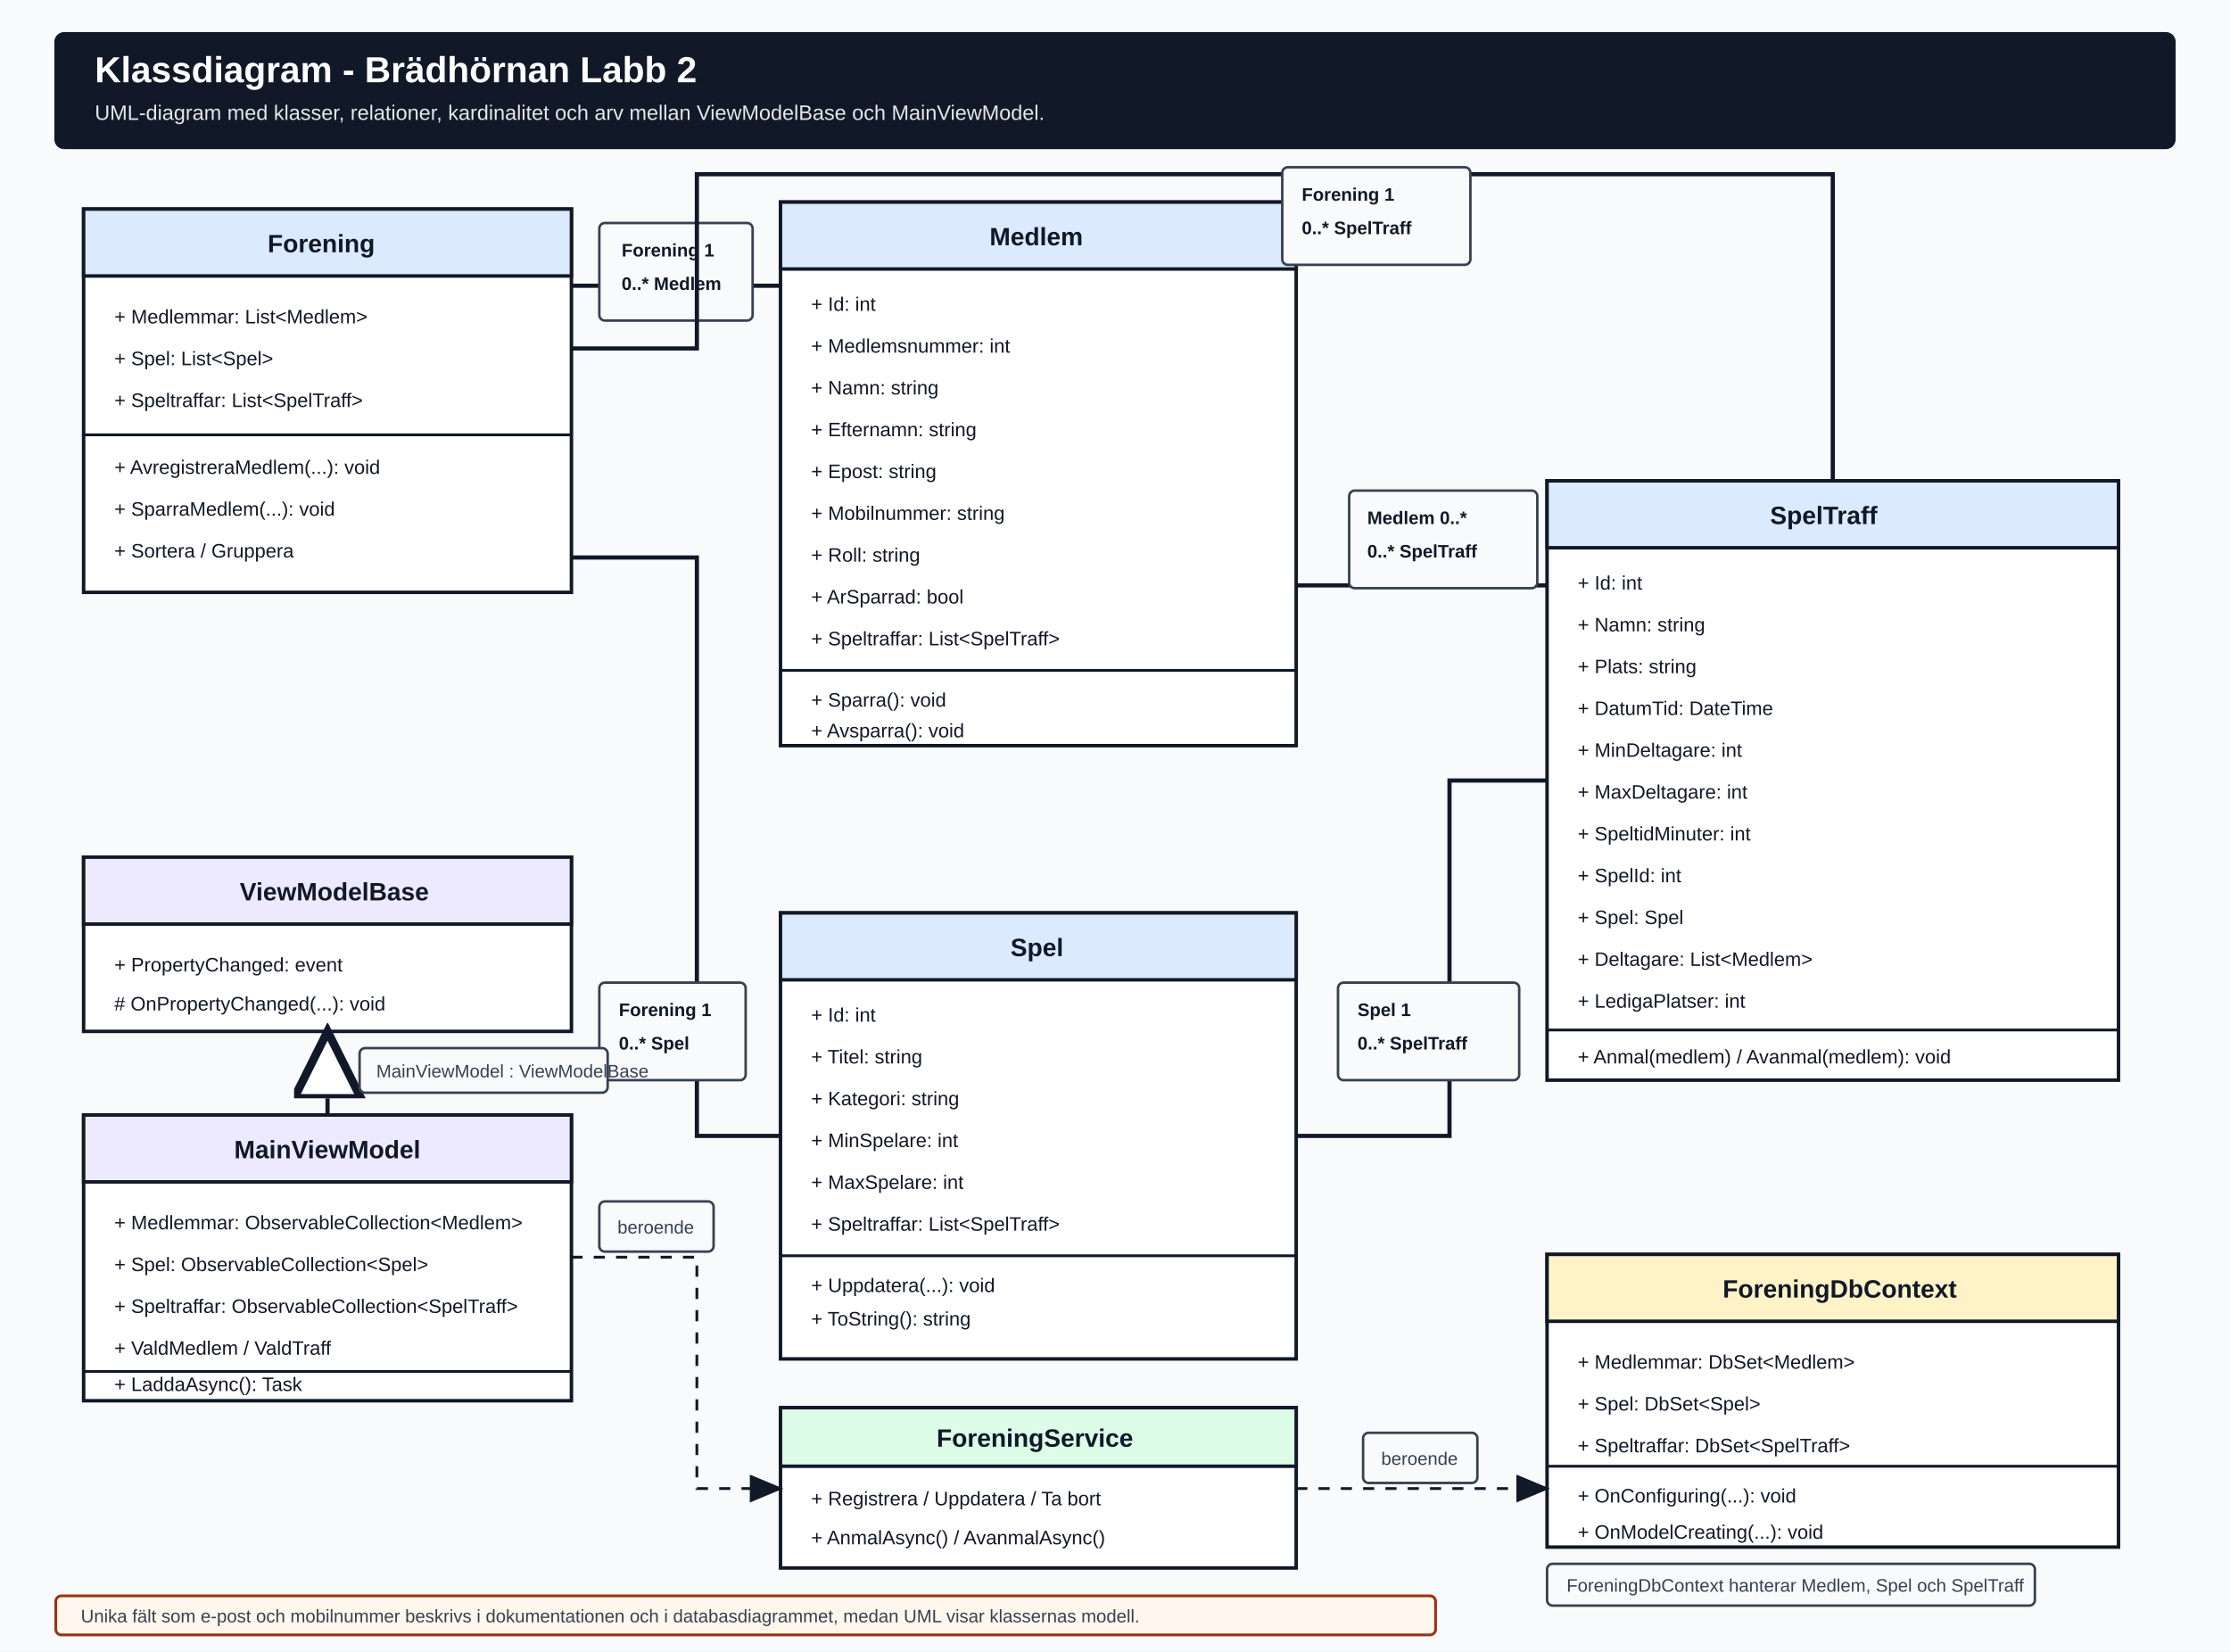
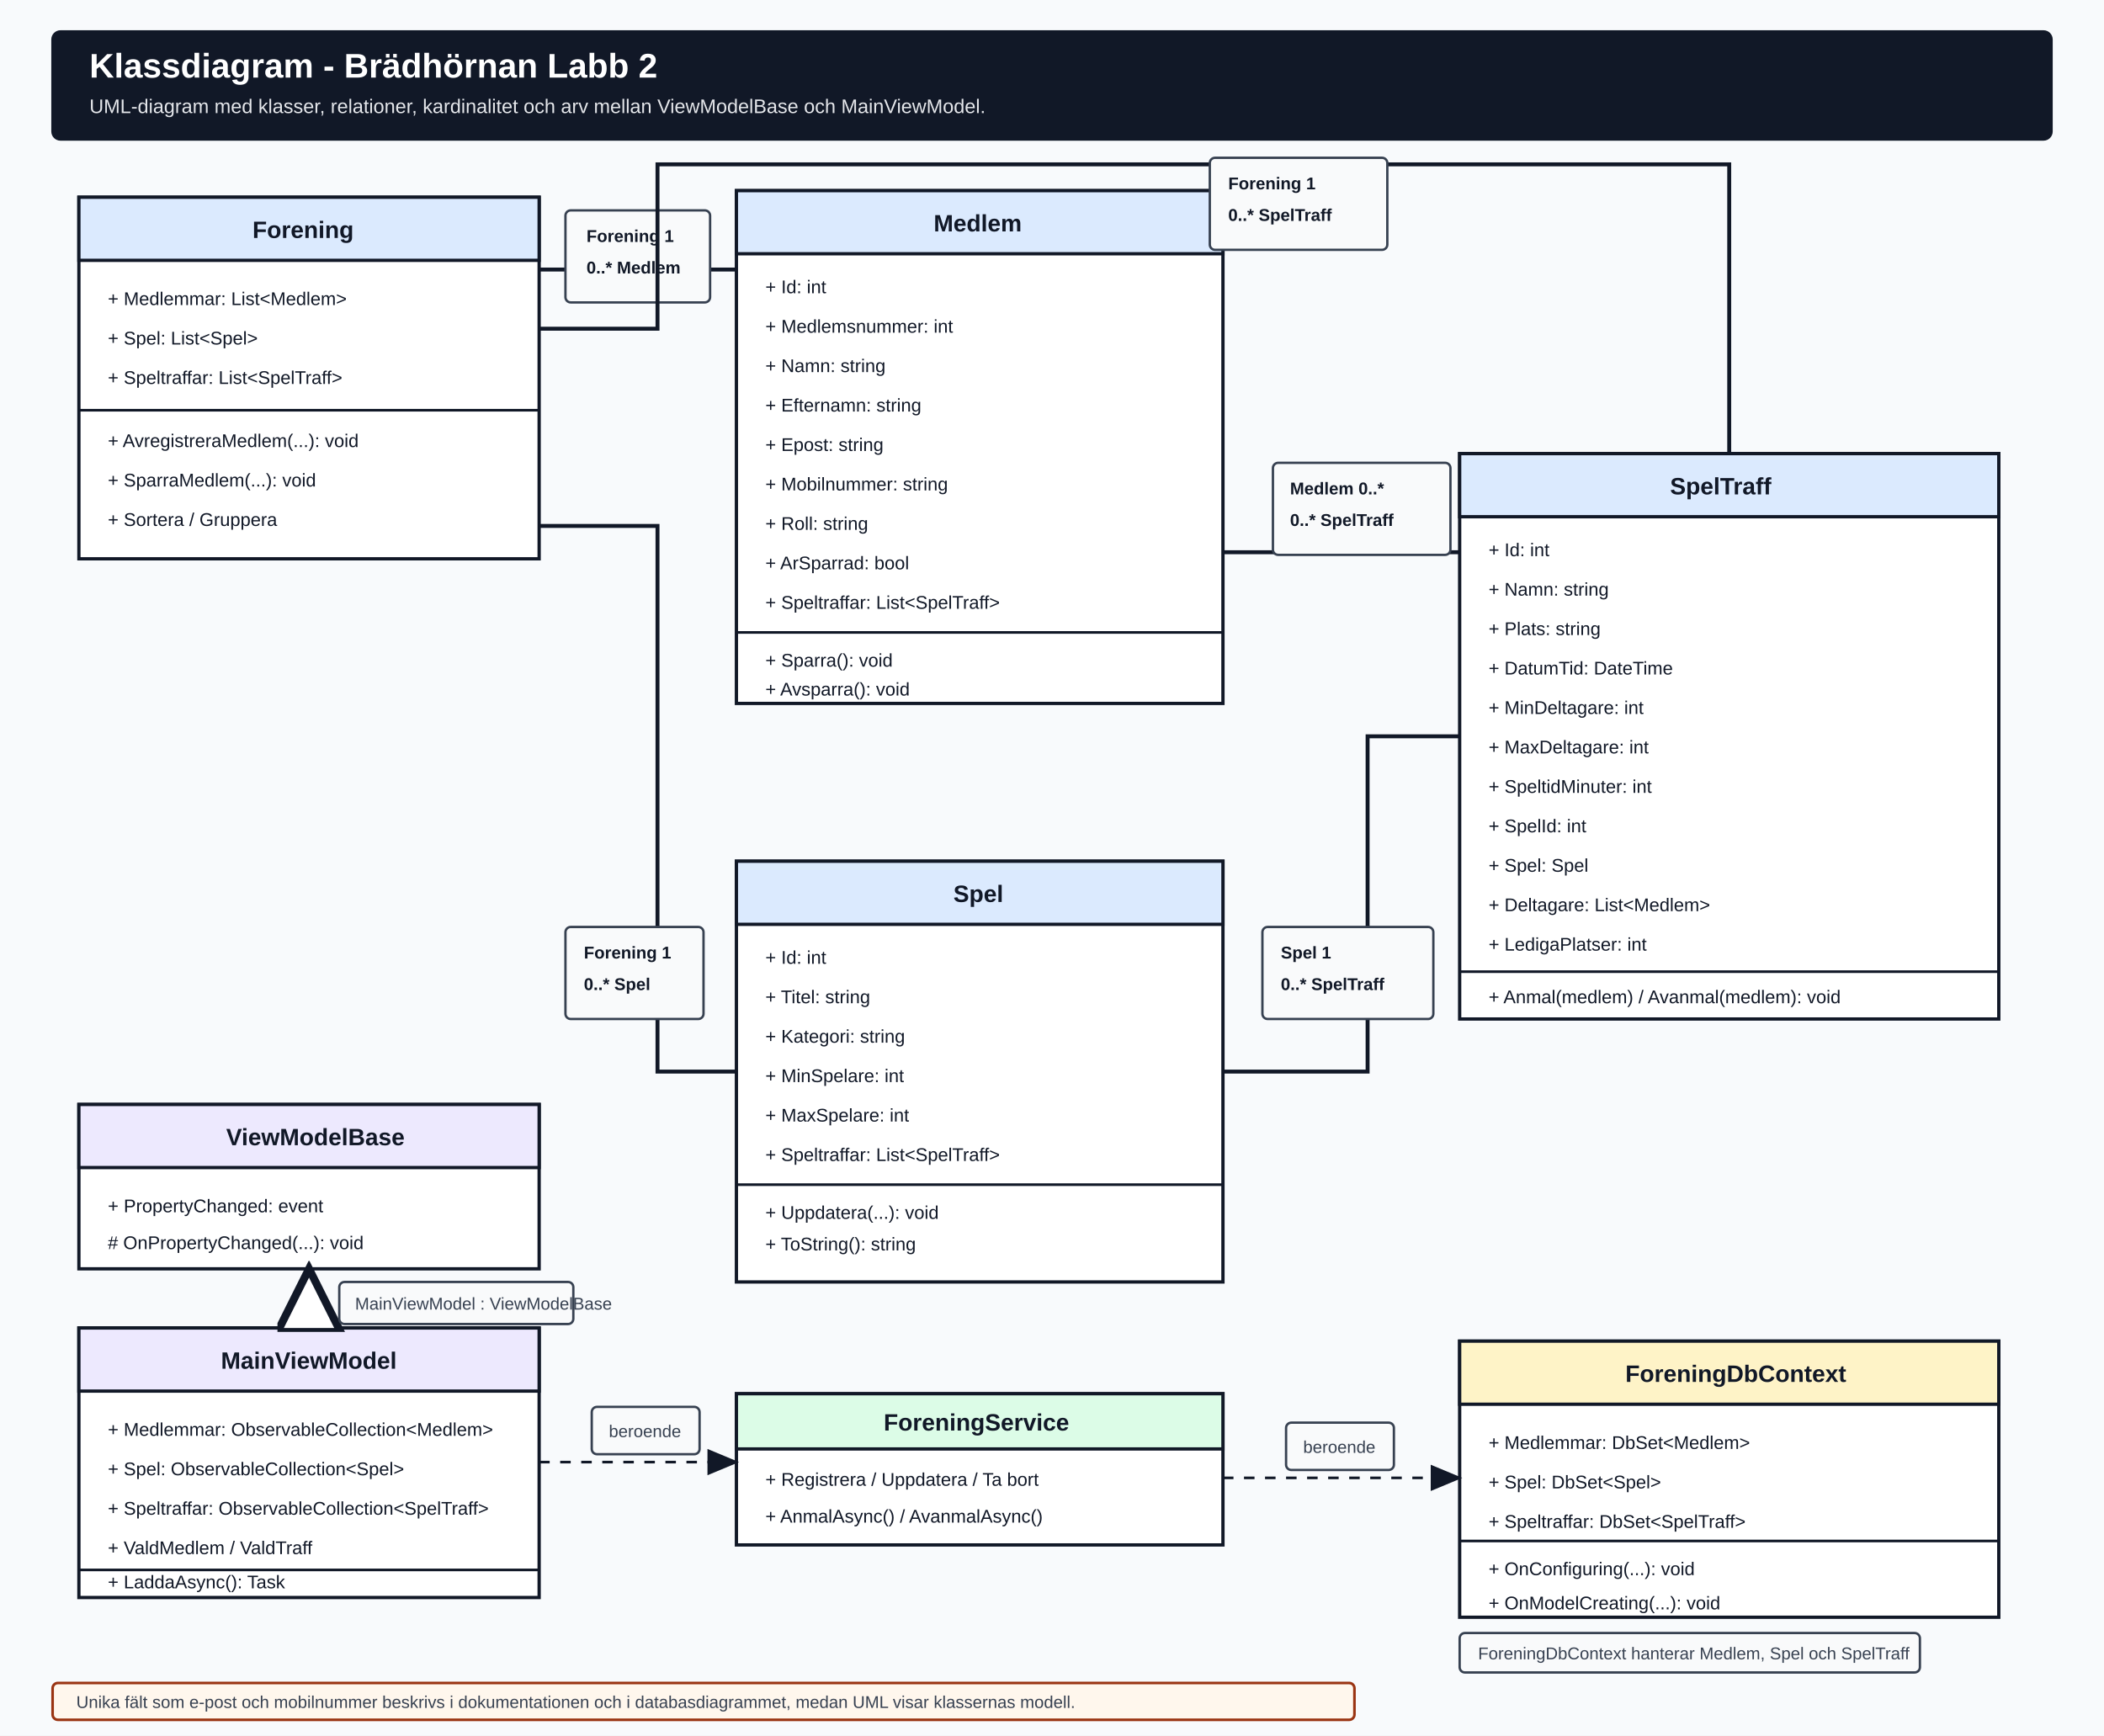
- <svg xmlns="http://www.w3.org/2000/svg" width="1600" height="1185" viewBox="0 0 1600 1185">
+ <svg xmlns="http://www.w3.org/2000/svg" width="1600" height="1320" viewBox="0 0 1600 1320">
  <style>
    .page { fill: #f8fafc; }
    .titleBox { fill: #111827; stroke: #111827; stroke-width: 2; }
    .title { font: bold 26px Arial, sans-serif; fill: #ffffff; }
    .subtitle { font: 15px Arial, sans-serif; fill: #e5e7eb; }
    .classBox { fill: #ffffff; stroke: #111827; stroke-width: 2.5; }
    .domainHead { fill: #dbeafe; stroke: #111827; stroke-width: 2.5; }
    .serviceHead { fill: #dcfce7; stroke: #111827; stroke-width: 2.5; }
    .viewHead { fill: #ede9fe; stroke: #111827; stroke-width: 2.5; }
    .dbHead { fill: #fef3c7; stroke: #111827; stroke-width: 2.5; }
    .sectionLine { stroke: #111827; stroke-width: 2; }
    .className { font: bold 18px Arial, sans-serif; fill: #111827; }
    .member { font: 14px Arial, sans-serif; fill: #111827; }
    .method { font: 14px Arial, sans-serif; fill: #111827; }
    .assoc { stroke: #111827; stroke-width: 3; fill: none; }
    .useLine { stroke: #111827; stroke-width: 2; stroke-dasharray: 8 8; fill: none; marker-end: url(#arrow); }
    .inherit { stroke: #111827; stroke-width: 3; fill: none; marker-end: url(#inheritArrow); }
    .labelBox { fill: #f9fafb; stroke: #374151; stroke-width: 1.8; }
    .label { font: bold 13px Arial, sans-serif; fill: #111827; }
    .small { font: 13px Arial, sans-serif; fill: #374151; }
    .legend { fill: #fff7ed; stroke: #9a3412; stroke-width: 2; }
  </style>
  <defs>
    <marker id="arrow" markerWidth="13" markerHeight="13" refX="11" refY="5" orient="auto" markerUnits="strokeWidth">
      <path d="M0,0 L0,10 L12,5 z" fill="#111827" />
    </marker>
    <marker id="inheritArrow" markerWidth="18" markerHeight="18" refX="16" refY="8" orient="auto" markerUnits="strokeWidth">
      <path d="M0,0 L16,8 L0,16 z" fill="#ffffff" stroke="#111827" stroke-width="2" />
    </marker>
  </defs>
-   <rect class="page" width="1600" height="1185" />
+   <rect class="page" width="1600" height="1320" />
  <g transform="translate(40 24)">
    <rect class="titleBox" width="1520" height="82" rx="6" />
    <text class="title" x="28" y="35">Klassdiagram - Brädhörnan Labb 2</text>
    <text class="subtitle" x="28" y="62">UML-diagram med klasser, relationer, kardinalitet och arv mellan ViewModelBase och MainViewModel.</text>
  </g>
  <g transform="translate(60 150)">
    <rect class="classBox" width="350" height="275" />
    <rect class="domainHead" width="350" height="48" />
    <text class="className" x="132" y="31">Forening</text>
    <text class="member" x="22" y="82">+ Medlemmar: List&lt;Medlem&gt;</text>
    <text class="member" x="22" y="112">+ Spel: List&lt;Spel&gt;</text>
    <text class="member" x="22" y="142">+ Speltraffar: List&lt;SpelTraff&gt;</text>
    <line class="sectionLine" x1="0" y1="162" x2="350" y2="162" />
    <text class="method" x="22" y="190">+ AvregistreraMedlem(...): void</text>
    <text class="method" x="22" y="220">+ SparraMedlem(...): void</text>
    <text class="method" x="22" y="250">+ Sortera / Gruppera</text>
  </g>
  <g transform="translate(560 145)">
    <rect class="classBox" width="370" height="390" />
    <rect class="domainHead" width="370" height="48" />
    <text class="className" x="150" y="31">Medlem</text>
    <text class="member" x="22" y="78">+ Id: int</text>
    <text class="member" x="22" y="108">+ Medlemsnummer: int</text>
    <text class="member" x="22" y="138">+ Namn: string</text>
    <text class="member" x="22" y="168">+ Efternamn: string</text>
    <text class="member" x="22" y="198">+ Epost: string</text>
    <text class="member" x="22" y="228">+ Mobilnummer: string</text>
    <text class="member" x="22" y="258">+ Roll: string</text>
    <text class="member" x="22" y="288">+ ArSparrad: bool</text>
    <text class="member" x="22" y="318">+ Speltraffar: List&lt;SpelTraff&gt;</text>
    <line class="sectionLine" x1="0" y1="336" x2="370" y2="336" />
    <text class="method" x="22" y="362">+ Sparra(): void</text>
    <text class="method" x="22" y="384">+ Avsparra(): void</text>
  </g>
  <g transform="translate(560 655)">
    <rect class="classBox" width="370" height="320" />
    <rect class="domainHead" width="370" height="48" />
    <text class="className" x="165" y="31">Spel</text>
    <text class="member" x="22" y="78">+ Id: int</text>
    <text class="member" x="22" y="108">+ Titel: string</text>
    <text class="member" x="22" y="138">+ Kategori: string</text>
    <text class="member" x="22" y="168">+ MinSpelare: int</text>
    <text class="member" x="22" y="198">+ MaxSpelare: int</text>
    <text class="member" x="22" y="228">+ Speltraffar: List&lt;SpelTraff&gt;</text>
    <line class="sectionLine" x1="0" y1="246" x2="370" y2="246" />
    <text class="method" x="22" y="272">+ Uppdatera(...): void</text>
    <text class="method" x="22" y="296">+ ToString(): string</text>
  </g>
  <g transform="translate(1110 345)">
    <rect class="classBox" width="410" height="430" />
    <rect class="domainHead" width="410" height="48" />
    <text class="className" x="160" y="31">SpelTraff</text>
    <text class="member" x="22" y="78">+ Id: int</text>
    <text class="member" x="22" y="108">+ Namn: string</text>
    <text class="member" x="22" y="138">+ Plats: string</text>
    <text class="member" x="22" y="168">+ DatumTid: DateTime</text>
    <text class="member" x="22" y="198">+ MinDeltagare: int</text>
    <text class="member" x="22" y="228">+ MaxDeltagare: int</text>
    <text class="member" x="22" y="258">+ SpeltidMinuter: int</text>
    <text class="member" x="22" y="288">+ SpelId: int</text>
    <text class="member" x="22" y="318">+ Spel: Spel</text>
    <text class="member" x="22" y="348">+ Deltagare: List&lt;Medlem&gt;</text>
    <text class="member" x="22" y="378">+ LedigaPlatser: int</text>
    <line class="sectionLine" x1="0" y1="394" x2="410" y2="394" />
    <text class="method" x="22" y="418">+ Anmal(medlem) / Avanmal(medlem): void</text>
  </g>
-   <g transform="translate(60 615)">
+   <g transform="translate(60 840)">
    <rect class="classBox" width="350" height="125" />
    <rect class="viewHead" width="350" height="48" />
    <text class="className" x="112" y="31">ViewModelBase</text>
    <text class="member" x="22" y="82">+ PropertyChanged: event</text>
    <text class="method" x="22" y="110"># OnPropertyChanged(...): void</text>
  </g>
-   <g transform="translate(60 800)">
+   <g transform="translate(60 1010)">
    <rect class="classBox" width="350" height="205" />
    <rect class="viewHead" width="350" height="48" />
    <text class="className" x="108" y="31">MainViewModel</text>
    <text class="member" x="22" y="82">+ Medlemmar: ObservableCollection&lt;Medlem&gt;</text>
    <text class="member" x="22" y="112">+ Spel: ObservableCollection&lt;Spel&gt;</text>
    <text class="member" x="22" y="142">+ Speltraffar: ObservableCollection&lt;SpelTraff&gt;</text>
    <text class="member" x="22" y="172">+ ValdMedlem / ValdTraff</text>
    <line class="sectionLine" x1="0" y1="184" x2="350" y2="184" />
    <text class="method" x="22" y="198">+ LaddaAsync(): Task</text>
  </g>
-   <g transform="translate(560 1010)">
+   <g transform="translate(560 1060)">
    <rect class="classBox" width="370" height="115" />
    <rect class="serviceHead" width="370" height="42" />
    <text class="className" x="112" y="28">ForeningService</text>
    <text class="method" x="22" y="70">+ Registrera / Uppdatera / Ta bort</text>
    <text class="method" x="22" y="98">+ AnmalAsync() / AvanmalAsync()</text>
  </g>
-   <g transform="translate(1110 900)">
+   <g transform="translate(1110 1020)">
    <rect class="classBox" width="410" height="210" />
    <rect class="dbHead" width="410" height="48" />
    <text class="className" x="126" y="31">ForeningDbContext</text>
    <text class="member" x="22" y="82">+ Medlemmar: DbSet&lt;Medlem&gt;</text>
    <text class="member" x="22" y="112">+ Spel: DbSet&lt;Spel&gt;</text>
    <text class="member" x="22" y="142">+ Speltraffar: DbSet&lt;SpelTraff&gt;</text>
    <line class="sectionLine" x1="0" y1="152" x2="410" y2="152" />
    <text class="method" x="22" y="178">+ OnConfiguring(...): void</text>
    <text class="method" x="22" y="204">+ OnModelCreating(...): void</text>
  </g>
  <path class="assoc" d="M410 205 H560" />
  <g transform="translate(430 160)">
    <rect class="labelBox" width="110" height="70" rx="4" />
    <text class="label" x="16" y="24">Forening 1</text>
    <text class="label" x="16" y="48">0..* Medlem</text>
  </g>
  <path class="assoc" d="M410 400 H500 V815 H560" />
  <g transform="translate(430 705)">
    <rect class="labelBox" width="105" height="70" rx="4" />
    <text class="label" x="14" y="24">Forening 1</text>
    <text class="label" x="14" y="48">0..* Spel</text>
  </g>
  <path class="assoc" d="M410 250 H500 V125 H1315 V345" />
  <g transform="translate(920 120)">
    <rect class="labelBox" width="135" height="70" rx="4" />
    <text class="label" x="14" y="24">Forening 1</text>
    <text class="label" x="14" y="48">0..* SpelTraff</text>
  </g>
  <path class="assoc" d="M930 815 H1040 V560 H1110" />
  <g transform="translate(960 705)">
    <rect class="labelBox" width="130" height="70" rx="4" />
    <text class="label" x="14" y="24">Spel 1</text>
    <text class="label" x="14" y="48">0..* SpelTraff</text>
  </g>
  <path class="assoc" d="M930 420 H1110" />
  <g transform="translate(968 352)">
    <rect class="labelBox" width="135" height="70" rx="4" />
    <text class="label" x="13" y="24">Medlem 0..*</text>
    <text class="label" x="13" y="48">0..* SpelTraff</text>
  </g>
-   <path class="inherit" d="M235 800 V740" />
-   <g transform="translate(258 752)">
+   <path class="inherit" d="M235 1010 V965" />
+   <g transform="translate(258 975)">
    <rect class="labelBox" width="178" height="32" rx="4" />
    <text class="small" x="12" y="21">MainViewModel : ViewModelBase</text>
  </g>
-   <path class="useLine" d="M410 902 H500 V1068 H560" />
-   <g transform="translate(430 862)">
+   <path class="useLine" d="M410 1112 H560" />
+   <g transform="translate(450 1070)">
    <rect class="labelBox" width="82" height="36" rx="4" />
    <text class="small" x="13" y="23">beroende</text>
  </g>
-   <path class="useLine" d="M930 1068 H1110" />
-   <g transform="translate(978 1028)">
+   <path class="useLine" d="M930 1124 H1110" />
+   <g transform="translate(978 1082)">
    <rect class="labelBox" width="82" height="36" rx="4" />
    <text class="small" x="13" y="23">beroende</text>
  </g>
-   <g transform="translate(1110 1122)">
+   <g transform="translate(1110 1242)">
    <rect class="labelBox" width="350" height="30" rx="4" />
    <text class="small" x="14" y="20">ForeningDbContext hanterar Medlem, Spel och SpelTraff</text>
  </g>
-   <g transform="translate(40 1145)">
+   <g transform="translate(40 1280)">
    <rect class="legend" width="990" height="28" rx="4" />
    <text class="small" x="18" y="19">Unika fält som e-post och mobilnummer beskrivs i dokumentationen och i databasdiagrammet, medan UML visar klassernas modell.</text>
  </g>
</svg>
